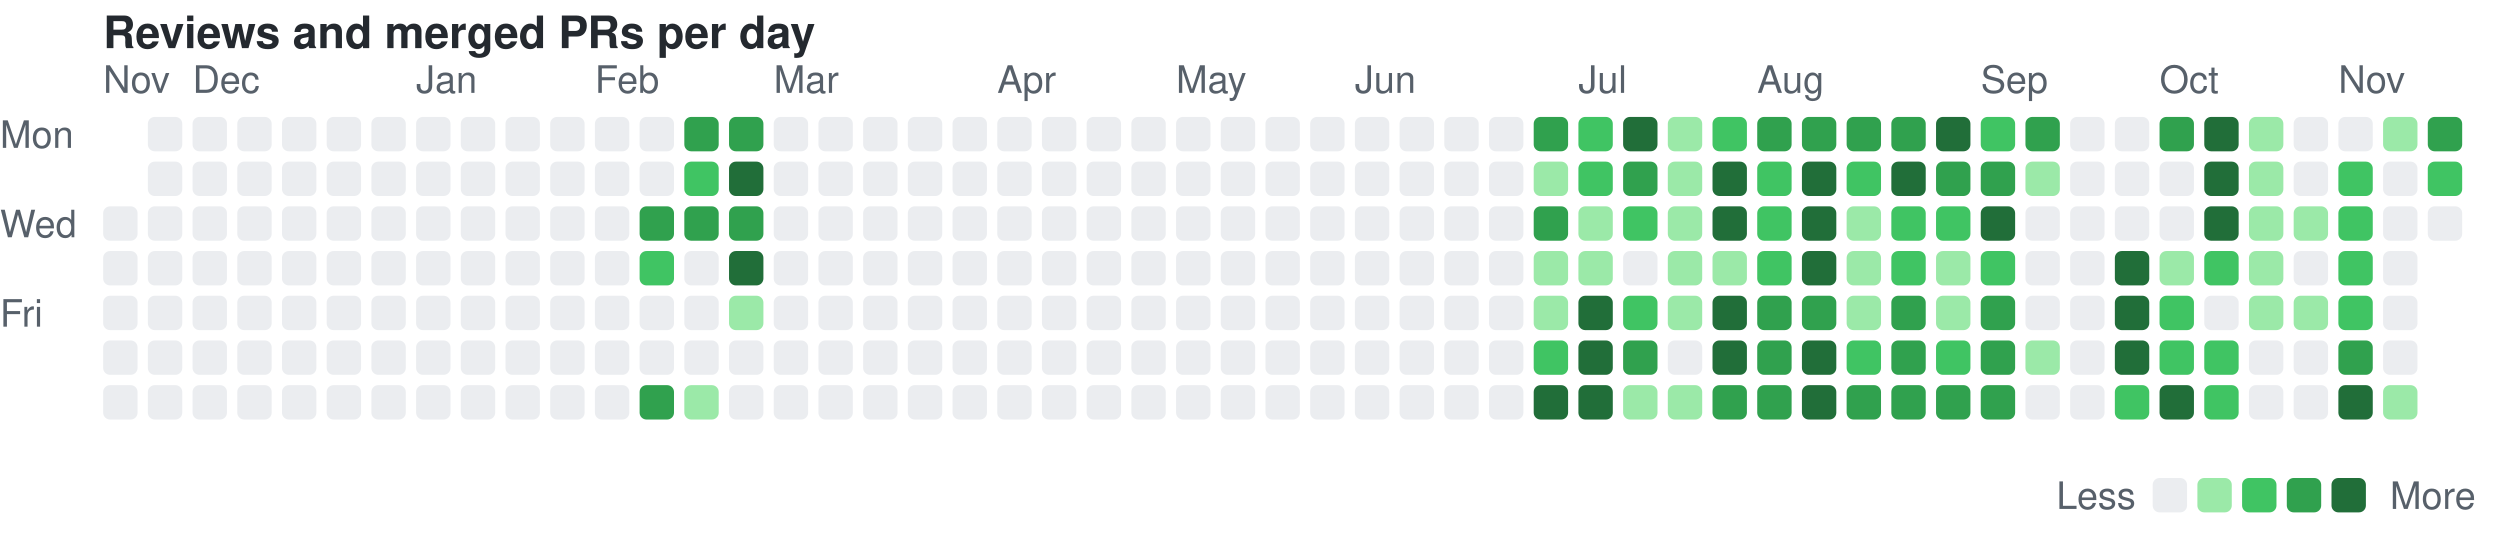
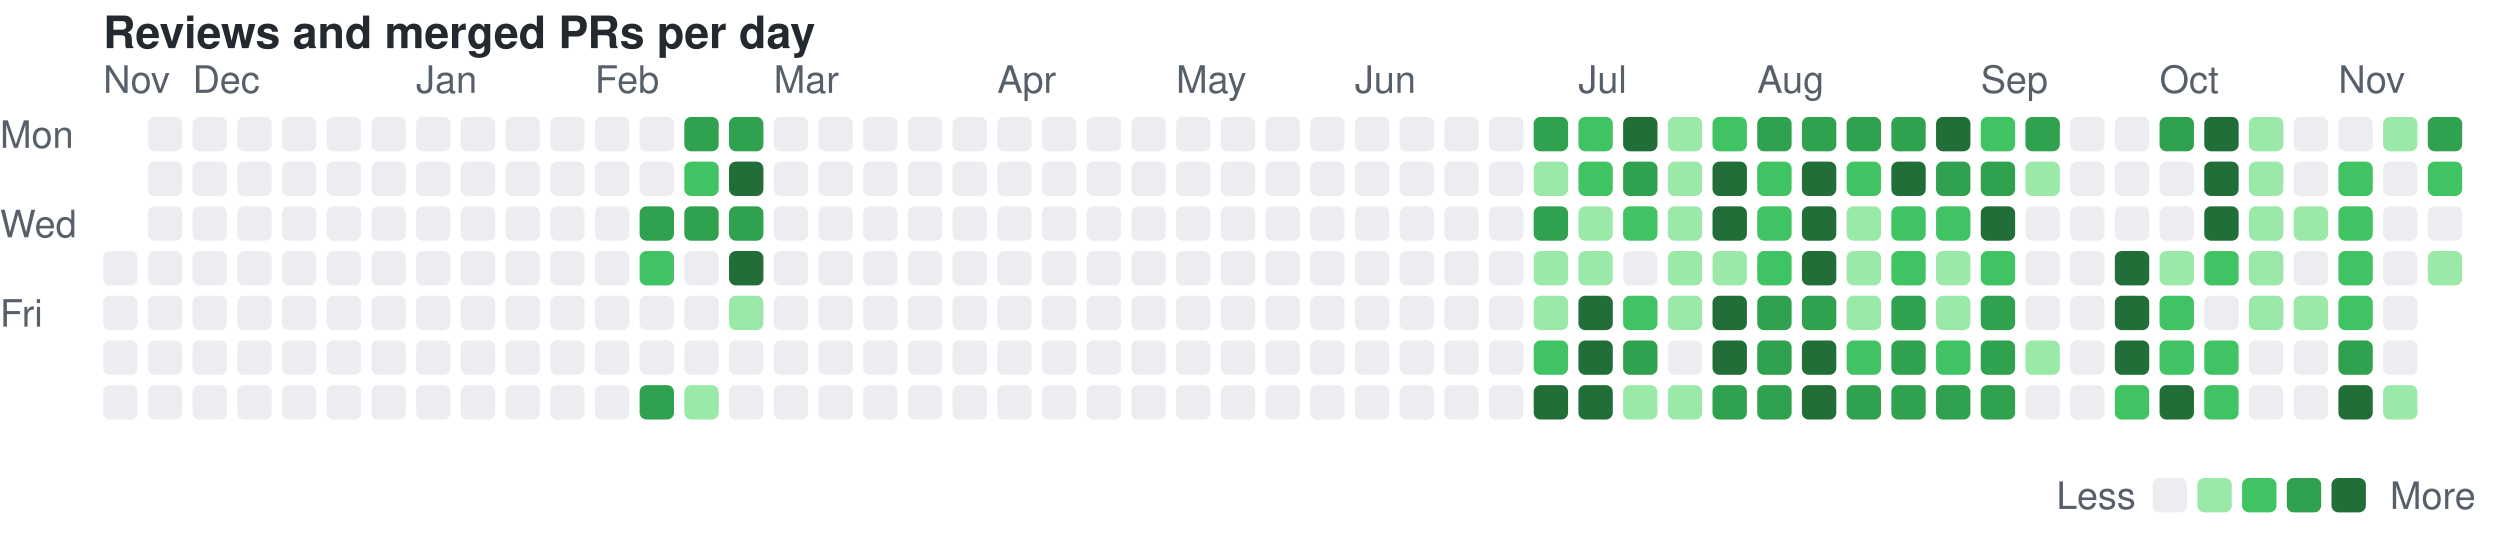
<svg xmlns="http://www.w3.org/2000/svg" width="727" height="158" viewBox="0 0 727 158" role="img" aria-label="Reviews and merged pull requests per day, last 12 months">
  <style>text{font:11px -apple-system,Segoe UI,Helvetica,Arial,sans-serif;fill:#57606a}.t{font-size:13px;font-weight:600;fill:#24292f}.l0{fill:#ebedf0}.l1{fill:#9be9a8}.l2{fill:#40c463}.l3{fill:#30a14e}.l4{fill:#216e39}@media (prefers-color-scheme:dark){text{fill:#8b949e}.t{fill:#e6edf3}.l0{fill:#161b22}.l1{fill:#0e4429}.l2{fill:#006d32}.l3{fill:#26a641}.l4{fill:#39d353}}</style>
  <text class="t" x="30" y="14">Reviews and merged PRs per day</text>
  <text x="30" y="27">Nov</text>
-   <rect class="l0" x="30" y="60" width="10" height="10" rx="2" />
  <rect class="l0" x="30" y="73" width="10" height="10" rx="2" />
  <rect class="l0" x="30" y="86" width="10" height="10" rx="2" />
  <rect class="l0" x="30" y="99" width="10" height="10" rx="2" />
  <rect class="l0" x="30" y="112" width="10" height="10" rx="2" />
  <rect class="l0" x="43" y="34" width="10" height="10" rx="2" />
  <rect class="l0" x="43" y="47" width="10" height="10" rx="2" />
  <rect class="l0" x="43" y="60" width="10" height="10" rx="2" />
  <rect class="l0" x="43" y="73" width="10" height="10" rx="2" />
  <rect class="l0" x="43" y="86" width="10" height="10" rx="2" />
  <rect class="l0" x="43" y="99" width="10" height="10" rx="2" />
  <rect class="l0" x="43" y="112" width="10" height="10" rx="2" />
  <text x="56" y="27">Dec</text>
  <rect class="l0" x="56" y="34" width="10" height="10" rx="2" />
  <rect class="l0" x="56" y="47" width="10" height="10" rx="2" />
  <rect class="l0" x="56" y="60" width="10" height="10" rx="2" />
  <rect class="l0" x="56" y="73" width="10" height="10" rx="2" />
  <rect class="l0" x="56" y="86" width="10" height="10" rx="2" />
  <rect class="l0" x="56" y="99" width="10" height="10" rx="2" />
  <rect class="l0" x="56" y="112" width="10" height="10" rx="2" />
  <rect class="l0" x="69" y="34" width="10" height="10" rx="2" />
  <rect class="l0" x="69" y="47" width="10" height="10" rx="2" />
  <rect class="l0" x="69" y="60" width="10" height="10" rx="2" />
  <rect class="l0" x="69" y="73" width="10" height="10" rx="2" />
  <rect class="l0" x="69" y="86" width="10" height="10" rx="2" />
  <rect class="l0" x="69" y="99" width="10" height="10" rx="2" />
  <rect class="l0" x="69" y="112" width="10" height="10" rx="2" />
  <rect class="l0" x="82" y="34" width="10" height="10" rx="2" />
  <rect class="l0" x="82" y="47" width="10" height="10" rx="2" />
  <rect class="l0" x="82" y="60" width="10" height="10" rx="2" />
  <rect class="l0" x="82" y="73" width="10" height="10" rx="2" />
  <rect class="l0" x="82" y="86" width="10" height="10" rx="2" />
  <rect class="l0" x="82" y="99" width="10" height="10" rx="2" />
  <rect class="l0" x="82" y="112" width="10" height="10" rx="2" />
  <rect class="l0" x="95" y="34" width="10" height="10" rx="2" />
  <rect class="l0" x="95" y="47" width="10" height="10" rx="2" />
  <rect class="l0" x="95" y="60" width="10" height="10" rx="2" />
  <rect class="l0" x="95" y="73" width="10" height="10" rx="2" />
  <rect class="l0" x="95" y="86" width="10" height="10" rx="2" />
  <rect class="l0" x="95" y="99" width="10" height="10" rx="2" />
  <rect class="l0" x="95" y="112" width="10" height="10" rx="2" />
  <rect class="l0" x="108" y="34" width="10" height="10" rx="2" />
  <rect class="l0" x="108" y="47" width="10" height="10" rx="2" />
  <rect class="l0" x="108" y="60" width="10" height="10" rx="2" />
  <rect class="l0" x="108" y="73" width="10" height="10" rx="2" />
  <rect class="l0" x="108" y="86" width="10" height="10" rx="2" />
  <rect class="l0" x="108" y="99" width="10" height="10" rx="2" />
  <rect class="l0" x="108" y="112" width="10" height="10" rx="2" />
  <text x="121" y="27">Jan</text>
  <rect class="l0" x="121" y="34" width="10" height="10" rx="2" />
  <rect class="l0" x="121" y="47" width="10" height="10" rx="2" />
  <rect class="l0" x="121" y="60" width="10" height="10" rx="2" />
  <rect class="l0" x="121" y="73" width="10" height="10" rx="2" />
  <rect class="l0" x="121" y="86" width="10" height="10" rx="2" />
  <rect class="l0" x="121" y="99" width="10" height="10" rx="2" />
  <rect class="l0" x="121" y="112" width="10" height="10" rx="2" />
  <rect class="l0" x="134" y="34" width="10" height="10" rx="2" />
  <rect class="l0" x="134" y="47" width="10" height="10" rx="2" />
  <rect class="l0" x="134" y="60" width="10" height="10" rx="2" />
  <rect class="l0" x="134" y="73" width="10" height="10" rx="2" />
  <rect class="l0" x="134" y="86" width="10" height="10" rx="2" />
  <rect class="l0" x="134" y="99" width="10" height="10" rx="2" />
  <rect class="l0" x="134" y="112" width="10" height="10" rx="2" />
  <rect class="l0" x="147" y="34" width="10" height="10" rx="2" />
  <rect class="l0" x="147" y="47" width="10" height="10" rx="2" />
  <rect class="l0" x="147" y="60" width="10" height="10" rx="2" />
  <rect class="l0" x="147" y="73" width="10" height="10" rx="2" />
  <rect class="l0" x="147" y="86" width="10" height="10" rx="2" />
  <rect class="l0" x="147" y="99" width="10" height="10" rx="2" />
  <rect class="l0" x="147" y="112" width="10" height="10" rx="2" />
  <rect class="l0" x="160" y="34" width="10" height="10" rx="2" />
  <rect class="l0" x="160" y="47" width="10" height="10" rx="2" />
  <rect class="l0" x="160" y="60" width="10" height="10" rx="2" />
  <rect class="l0" x="160" y="73" width="10" height="10" rx="2" />
  <rect class="l0" x="160" y="86" width="10" height="10" rx="2" />
  <rect class="l0" x="160" y="99" width="10" height="10" rx="2" />
  <rect class="l0" x="160" y="112" width="10" height="10" rx="2" />
  <text x="173" y="27">Feb</text>
  <rect class="l0" x="173" y="34" width="10" height="10" rx="2" />
  <rect class="l0" x="173" y="47" width="10" height="10" rx="2" />
  <rect class="l0" x="173" y="60" width="10" height="10" rx="2" />
  <rect class="l0" x="173" y="73" width="10" height="10" rx="2" />
  <rect class="l0" x="173" y="86" width="10" height="10" rx="2" />
  <rect class="l0" x="173" y="99" width="10" height="10" rx="2" />
  <rect class="l0" x="173" y="112" width="10" height="10" rx="2" />
  <rect class="l0" x="186" y="34" width="10" height="10" rx="2" />
  <rect class="l0" x="186" y="47" width="10" height="10" rx="2" />
  <rect class="l3" x="186" y="60" width="10" height="10" rx="2" />
  <rect class="l2" x="186" y="73" width="10" height="10" rx="2" />
  <rect class="l0" x="186" y="86" width="10" height="10" rx="2" />
  <rect class="l0" x="186" y="99" width="10" height="10" rx="2" />
  <rect class="l3" x="186" y="112" width="10" height="10" rx="2" />
  <rect class="l3" x="199" y="34" width="10" height="10" rx="2" />
  <rect class="l2" x="199" y="47" width="10" height="10" rx="2" />
  <rect class="l3" x="199" y="60" width="10" height="10" rx="2" />
  <rect class="l0" x="199" y="73" width="10" height="10" rx="2" />
  <rect class="l0" x="199" y="86" width="10" height="10" rx="2" />
  <rect class="l0" x="199" y="99" width="10" height="10" rx="2" />
  <rect class="l1" x="199" y="112" width="10" height="10" rx="2" />
  <rect class="l3" x="212" y="34" width="10" height="10" rx="2" />
  <rect class="l4" x="212" y="47" width="10" height="10" rx="2" />
  <rect class="l3" x="212" y="60" width="10" height="10" rx="2" />
  <rect class="l4" x="212" y="73" width="10" height="10" rx="2" />
  <rect class="l1" x="212" y="86" width="10" height="10" rx="2" />
  <rect class="l0" x="212" y="99" width="10" height="10" rx="2" />
  <rect class="l0" x="212" y="112" width="10" height="10" rx="2" />
  <text x="225" y="27">Mar</text>
  <rect class="l0" x="225" y="34" width="10" height="10" rx="2" />
  <rect class="l0" x="225" y="47" width="10" height="10" rx="2" />
  <rect class="l0" x="225" y="60" width="10" height="10" rx="2" />
  <rect class="l0" x="225" y="73" width="10" height="10" rx="2" />
  <rect class="l0" x="225" y="86" width="10" height="10" rx="2" />
  <rect class="l0" x="225" y="99" width="10" height="10" rx="2" />
  <rect class="l0" x="225" y="112" width="10" height="10" rx="2" />
  <rect class="l0" x="238" y="34" width="10" height="10" rx="2" />
  <rect class="l0" x="238" y="47" width="10" height="10" rx="2" />
  <rect class="l0" x="238" y="60" width="10" height="10" rx="2" />
  <rect class="l0" x="238" y="73" width="10" height="10" rx="2" />
  <rect class="l0" x="238" y="86" width="10" height="10" rx="2" />
  <rect class="l0" x="238" y="99" width="10" height="10" rx="2" />
  <rect class="l0" x="238" y="112" width="10" height="10" rx="2" />
  <rect class="l0" x="251" y="34" width="10" height="10" rx="2" />
  <rect class="l0" x="251" y="47" width="10" height="10" rx="2" />
  <rect class="l0" x="251" y="60" width="10" height="10" rx="2" />
  <rect class="l0" x="251" y="73" width="10" height="10" rx="2" />
  <rect class="l0" x="251" y="86" width="10" height="10" rx="2" />
  <rect class="l0" x="251" y="99" width="10" height="10" rx="2" />
  <rect class="l0" x="251" y="112" width="10" height="10" rx="2" />
  <rect class="l0" x="264" y="34" width="10" height="10" rx="2" />
  <rect class="l0" x="264" y="47" width="10" height="10" rx="2" />
  <rect class="l0" x="264" y="60" width="10" height="10" rx="2" />
  <rect class="l0" x="264" y="73" width="10" height="10" rx="2" />
  <rect class="l0" x="264" y="86" width="10" height="10" rx="2" />
  <rect class="l0" x="264" y="99" width="10" height="10" rx="2" />
  <rect class="l0" x="264" y="112" width="10" height="10" rx="2" />
  <rect class="l0" x="277" y="34" width="10" height="10" rx="2" />
  <rect class="l0" x="277" y="47" width="10" height="10" rx="2" />
  <rect class="l0" x="277" y="60" width="10" height="10" rx="2" />
  <rect class="l0" x="277" y="73" width="10" height="10" rx="2" />
  <rect class="l0" x="277" y="86" width="10" height="10" rx="2" />
  <rect class="l0" x="277" y="99" width="10" height="10" rx="2" />
  <rect class="l0" x="277" y="112" width="10" height="10" rx="2" />
  <text x="290" y="27">Apr</text>
  <rect class="l0" x="290" y="34" width="10" height="10" rx="2" />
  <rect class="l0" x="290" y="47" width="10" height="10" rx="2" />
  <rect class="l0" x="290" y="60" width="10" height="10" rx="2" />
  <rect class="l0" x="290" y="73" width="10" height="10" rx="2" />
  <rect class="l0" x="290" y="86" width="10" height="10" rx="2" />
  <rect class="l0" x="290" y="99" width="10" height="10" rx="2" />
  <rect class="l0" x="290" y="112" width="10" height="10" rx="2" />
  <rect class="l0" x="303" y="34" width="10" height="10" rx="2" />
  <rect class="l0" x="303" y="47" width="10" height="10" rx="2" />
  <rect class="l0" x="303" y="60" width="10" height="10" rx="2" />
  <rect class="l0" x="303" y="73" width="10" height="10" rx="2" />
  <rect class="l0" x="303" y="86" width="10" height="10" rx="2" />
  <rect class="l0" x="303" y="99" width="10" height="10" rx="2" />
  <rect class="l0" x="303" y="112" width="10" height="10" rx="2" />
  <rect class="l0" x="316" y="34" width="10" height="10" rx="2" />
  <rect class="l0" x="316" y="47" width="10" height="10" rx="2" />
  <rect class="l0" x="316" y="60" width="10" height="10" rx="2" />
  <rect class="l0" x="316" y="73" width="10" height="10" rx="2" />
  <rect class="l0" x="316" y="86" width="10" height="10" rx="2" />
  <rect class="l0" x="316" y="99" width="10" height="10" rx="2" />
  <rect class="l0" x="316" y="112" width="10" height="10" rx="2" />
  <rect class="l0" x="329" y="34" width="10" height="10" rx="2" />
  <rect class="l0" x="329" y="47" width="10" height="10" rx="2" />
  <rect class="l0" x="329" y="60" width="10" height="10" rx="2" />
  <rect class="l0" x="329" y="73" width="10" height="10" rx="2" />
  <rect class="l0" x="329" y="86" width="10" height="10" rx="2" />
  <rect class="l0" x="329" y="99" width="10" height="10" rx="2" />
  <rect class="l0" x="329" y="112" width="10" height="10" rx="2" />
  <text x="342" y="27">May</text>
  <rect class="l0" x="342" y="34" width="10" height="10" rx="2" />
  <rect class="l0" x="342" y="47" width="10" height="10" rx="2" />
  <rect class="l0" x="342" y="60" width="10" height="10" rx="2" />
  <rect class="l0" x="342" y="73" width="10" height="10" rx="2" />
  <rect class="l0" x="342" y="86" width="10" height="10" rx="2" />
  <rect class="l0" x="342" y="99" width="10" height="10" rx="2" />
  <rect class="l0" x="342" y="112" width="10" height="10" rx="2" />
  <rect class="l0" x="355" y="34" width="10" height="10" rx="2" />
  <rect class="l0" x="355" y="47" width="10" height="10" rx="2" />
  <rect class="l0" x="355" y="60" width="10" height="10" rx="2" />
  <rect class="l0" x="355" y="73" width="10" height="10" rx="2" />
  <rect class="l0" x="355" y="86" width="10" height="10" rx="2" />
  <rect class="l0" x="355" y="99" width="10" height="10" rx="2" />
  <rect class="l0" x="355" y="112" width="10" height="10" rx="2" />
  <rect class="l0" x="368" y="34" width="10" height="10" rx="2" />
  <rect class="l0" x="368" y="47" width="10" height="10" rx="2" />
  <rect class="l0" x="368" y="60" width="10" height="10" rx="2" />
  <rect class="l0" x="368" y="73" width="10" height="10" rx="2" />
  <rect class="l0" x="368" y="86" width="10" height="10" rx="2" />
  <rect class="l0" x="368" y="99" width="10" height="10" rx="2" />
  <rect class="l0" x="368" y="112" width="10" height="10" rx="2" />
  <rect class="l0" x="381" y="34" width="10" height="10" rx="2" />
  <rect class="l0" x="381" y="47" width="10" height="10" rx="2" />
  <rect class="l0" x="381" y="60" width="10" height="10" rx="2" />
  <rect class="l0" x="381" y="73" width="10" height="10" rx="2" />
  <rect class="l0" x="381" y="86" width="10" height="10" rx="2" />
  <rect class="l0" x="381" y="99" width="10" height="10" rx="2" />
  <rect class="l0" x="381" y="112" width="10" height="10" rx="2" />
  <text x="394" y="27">Jun</text>
  <rect class="l0" x="394" y="34" width="10" height="10" rx="2" />
  <rect class="l0" x="394" y="47" width="10" height="10" rx="2" />
  <rect class="l0" x="394" y="60" width="10" height="10" rx="2" />
  <rect class="l0" x="394" y="73" width="10" height="10" rx="2" />
  <rect class="l0" x="394" y="86" width="10" height="10" rx="2" />
  <rect class="l0" x="394" y="99" width="10" height="10" rx="2" />
  <rect class="l0" x="394" y="112" width="10" height="10" rx="2" />
  <rect class="l0" x="407" y="34" width="10" height="10" rx="2" />
  <rect class="l0" x="407" y="47" width="10" height="10" rx="2" />
  <rect class="l0" x="407" y="60" width="10" height="10" rx="2" />
  <rect class="l0" x="407" y="73" width="10" height="10" rx="2" />
  <rect class="l0" x="407" y="86" width="10" height="10" rx="2" />
  <rect class="l0" x="407" y="99" width="10" height="10" rx="2" />
  <rect class="l0" x="407" y="112" width="10" height="10" rx="2" />
  <rect class="l0" x="420" y="34" width="10" height="10" rx="2" />
  <rect class="l0" x="420" y="47" width="10" height="10" rx="2" />
  <rect class="l0" x="420" y="60" width="10" height="10" rx="2" />
  <rect class="l0" x="420" y="73" width="10" height="10" rx="2" />
  <rect class="l0" x="420" y="86" width="10" height="10" rx="2" />
  <rect class="l0" x="420" y="99" width="10" height="10" rx="2" />
  <rect class="l0" x="420" y="112" width="10" height="10" rx="2" />
  <rect class="l0" x="433" y="34" width="10" height="10" rx="2" />
  <rect class="l0" x="433" y="47" width="10" height="10" rx="2" />
  <rect class="l0" x="433" y="60" width="10" height="10" rx="2" />
  <rect class="l0" x="433" y="73" width="10" height="10" rx="2" />
  <rect class="l0" x="433" y="86" width="10" height="10" rx="2" />
  <rect class="l0" x="433" y="99" width="10" height="10" rx="2" />
  <rect class="l0" x="433" y="112" width="10" height="10" rx="2" />
  <rect class="l3" x="446" y="34" width="10" height="10" rx="2" />
  <rect class="l1" x="446" y="47" width="10" height="10" rx="2" />
  <rect class="l3" x="446" y="60" width="10" height="10" rx="2" />
  <rect class="l1" x="446" y="73" width="10" height="10" rx="2" />
  <rect class="l1" x="446" y="86" width="10" height="10" rx="2" />
  <rect class="l2" x="446" y="99" width="10" height="10" rx="2" />
  <rect class="l4" x="446" y="112" width="10" height="10" rx="2" />
  <text x="459" y="27">Jul</text>
  <rect class="l2" x="459" y="34" width="10" height="10" rx="2" />
  <rect class="l2" x="459" y="47" width="10" height="10" rx="2" />
  <rect class="l1" x="459" y="60" width="10" height="10" rx="2" />
  <rect class="l1" x="459" y="73" width="10" height="10" rx="2" />
  <rect class="l4" x="459" y="86" width="10" height="10" rx="2" />
  <rect class="l4" x="459" y="99" width="10" height="10" rx="2" />
  <rect class="l4" x="459" y="112" width="10" height="10" rx="2" />
  <rect class="l4" x="472" y="34" width="10" height="10" rx="2" />
  <rect class="l3" x="472" y="47" width="10" height="10" rx="2" />
  <rect class="l2" x="472" y="60" width="10" height="10" rx="2" />
  <rect class="l0" x="472" y="73" width="10" height="10" rx="2" />
  <rect class="l2" x="472" y="86" width="10" height="10" rx="2" />
  <rect class="l3" x="472" y="99" width="10" height="10" rx="2" />
  <rect class="l1" x="472" y="112" width="10" height="10" rx="2" />
  <rect class="l1" x="485" y="34" width="10" height="10" rx="2" />
  <rect class="l1" x="485" y="47" width="10" height="10" rx="2" />
  <rect class="l1" x="485" y="60" width="10" height="10" rx="2" />
  <rect class="l1" x="485" y="73" width="10" height="10" rx="2" />
  <rect class="l1" x="485" y="86" width="10" height="10" rx="2" />
  <rect class="l0" x="485" y="99" width="10" height="10" rx="2" />
  <rect class="l1" x="485" y="112" width="10" height="10" rx="2" />
  <rect class="l2" x="498" y="34" width="10" height="10" rx="2" />
  <rect class="l4" x="498" y="47" width="10" height="10" rx="2" />
  <rect class="l4" x="498" y="60" width="10" height="10" rx="2" />
  <rect class="l1" x="498" y="73" width="10" height="10" rx="2" />
  <rect class="l4" x="498" y="86" width="10" height="10" rx="2" />
  <rect class="l4" x="498" y="99" width="10" height="10" rx="2" />
  <rect class="l3" x="498" y="112" width="10" height="10" rx="2" />
  <text x="511" y="27">Aug</text>
  <rect class="l3" x="511" y="34" width="10" height="10" rx="2" />
  <rect class="l2" x="511" y="47" width="10" height="10" rx="2" />
  <rect class="l2" x="511" y="60" width="10" height="10" rx="2" />
  <rect class="l2" x="511" y="73" width="10" height="10" rx="2" />
  <rect class="l3" x="511" y="86" width="10" height="10" rx="2" />
  <rect class="l3" x="511" y="99" width="10" height="10" rx="2" />
  <rect class="l3" x="511" y="112" width="10" height="10" rx="2" />
  <rect class="l3" x="524" y="34" width="10" height="10" rx="2" />
  <rect class="l4" x="524" y="47" width="10" height="10" rx="2" />
  <rect class="l4" x="524" y="60" width="10" height="10" rx="2" />
  <rect class="l4" x="524" y="73" width="10" height="10" rx="2" />
  <rect class="l3" x="524" y="86" width="10" height="10" rx="2" />
  <rect class="l4" x="524" y="99" width="10" height="10" rx="2" />
  <rect class="l4" x="524" y="112" width="10" height="10" rx="2" />
  <rect class="l3" x="537" y="34" width="10" height="10" rx="2" />
  <rect class="l2" x="537" y="47" width="10" height="10" rx="2" />
  <rect class="l1" x="537" y="60" width="10" height="10" rx="2" />
  <rect class="l1" x="537" y="73" width="10" height="10" rx="2" />
  <rect class="l1" x="537" y="86" width="10" height="10" rx="2" />
  <rect class="l2" x="537" y="99" width="10" height="10" rx="2" />
  <rect class="l3" x="537" y="112" width="10" height="10" rx="2" />
  <rect class="l3" x="550" y="34" width="10" height="10" rx="2" />
  <rect class="l4" x="550" y="47" width="10" height="10" rx="2" />
  <rect class="l2" x="550" y="60" width="10" height="10" rx="2" />
  <rect class="l2" x="550" y="73" width="10" height="10" rx="2" />
  <rect class="l3" x="550" y="86" width="10" height="10" rx="2" />
  <rect class="l3" x="550" y="99" width="10" height="10" rx="2" />
  <rect class="l3" x="550" y="112" width="10" height="10" rx="2" />
  <rect class="l4" x="563" y="34" width="10" height="10" rx="2" />
  <rect class="l3" x="563" y="47" width="10" height="10" rx="2" />
  <rect class="l2" x="563" y="60" width="10" height="10" rx="2" />
  <rect class="l1" x="563" y="73" width="10" height="10" rx="2" />
  <rect class="l1" x="563" y="86" width="10" height="10" rx="2" />
  <rect class="l2" x="563" y="99" width="10" height="10" rx="2" />
  <rect class="l3" x="563" y="112" width="10" height="10" rx="2" />
  <text x="576" y="27">Sep</text>
  <rect class="l2" x="576" y="34" width="10" height="10" rx="2" />
  <rect class="l3" x="576" y="47" width="10" height="10" rx="2" />
  <rect class="l4" x="576" y="60" width="10" height="10" rx="2" />
  <rect class="l2" x="576" y="73" width="10" height="10" rx="2" />
  <rect class="l3" x="576" y="86" width="10" height="10" rx="2" />
  <rect class="l3" x="576" y="99" width="10" height="10" rx="2" />
  <rect class="l3" x="576" y="112" width="10" height="10" rx="2" />
  <rect class="l3" x="589" y="34" width="10" height="10" rx="2" />
  <rect class="l1" x="589" y="47" width="10" height="10" rx="2" />
  <rect class="l0" x="589" y="60" width="10" height="10" rx="2" />
  <rect class="l0" x="589" y="73" width="10" height="10" rx="2" />
  <rect class="l0" x="589" y="86" width="10" height="10" rx="2" />
  <rect class="l1" x="589" y="99" width="10" height="10" rx="2" />
  <rect class="l0" x="589" y="112" width="10" height="10" rx="2" />
  <rect class="l0" x="602" y="34" width="10" height="10" rx="2" />
  <rect class="l0" x="602" y="47" width="10" height="10" rx="2" />
  <rect class="l0" x="602" y="60" width="10" height="10" rx="2" />
  <rect class="l0" x="602" y="73" width="10" height="10" rx="2" />
  <rect class="l0" x="602" y="86" width="10" height="10" rx="2" />
  <rect class="l0" x="602" y="99" width="10" height="10" rx="2" />
  <rect class="l0" x="602" y="112" width="10" height="10" rx="2" />
  <rect class="l0" x="615" y="34" width="10" height="10" rx="2" />
  <rect class="l0" x="615" y="47" width="10" height="10" rx="2" />
  <rect class="l0" x="615" y="60" width="10" height="10" rx="2" />
  <rect class="l4" x="615" y="73" width="10" height="10" rx="2" />
  <rect class="l4" x="615" y="86" width="10" height="10" rx="2" />
  <rect class="l4" x="615" y="99" width="10" height="10" rx="2" />
  <rect class="l2" x="615" y="112" width="10" height="10" rx="2" />
  <text x="628" y="27">Oct</text>
  <rect class="l3" x="628" y="34" width="10" height="10" rx="2" />
  <rect class="l0" x="628" y="47" width="10" height="10" rx="2" />
  <rect class="l0" x="628" y="60" width="10" height="10" rx="2" />
  <rect class="l1" x="628" y="73" width="10" height="10" rx="2" />
  <rect class="l2" x="628" y="86" width="10" height="10" rx="2" />
  <rect class="l2" x="628" y="99" width="10" height="10" rx="2" />
  <rect class="l4" x="628" y="112" width="10" height="10" rx="2" />
  <rect class="l4" x="641" y="34" width="10" height="10" rx="2" />
  <rect class="l4" x="641" y="47" width="10" height="10" rx="2" />
  <rect class="l4" x="641" y="60" width="10" height="10" rx="2" />
  <rect class="l2" x="641" y="73" width="10" height="10" rx="2" />
  <rect class="l0" x="641" y="86" width="10" height="10" rx="2" />
  <rect class="l2" x="641" y="99" width="10" height="10" rx="2" />
  <rect class="l2" x="641" y="112" width="10" height="10" rx="2" />
  <rect class="l1" x="654" y="34" width="10" height="10" rx="2" />
  <rect class="l1" x="654" y="47" width="10" height="10" rx="2" />
  <rect class="l1" x="654" y="60" width="10" height="10" rx="2" />
  <rect class="l1" x="654" y="73" width="10" height="10" rx="2" />
  <rect class="l1" x="654" y="86" width="10" height="10" rx="2" />
  <rect class="l0" x="654" y="99" width="10" height="10" rx="2" />
  <rect class="l0" x="654" y="112" width="10" height="10" rx="2" />
  <rect class="l0" x="667" y="34" width="10" height="10" rx="2" />
  <rect class="l0" x="667" y="47" width="10" height="10" rx="2" />
  <rect class="l1" x="667" y="60" width="10" height="10" rx="2" />
  <rect class="l0" x="667" y="73" width="10" height="10" rx="2" />
  <rect class="l1" x="667" y="86" width="10" height="10" rx="2" />
  <rect class="l0" x="667" y="99" width="10" height="10" rx="2" />
  <rect class="l0" x="667" y="112" width="10" height="10" rx="2" />
  <text x="680" y="27">Nov</text>
  <rect class="l0" x="680" y="34" width="10" height="10" rx="2" />
  <rect class="l2" x="680" y="47" width="10" height="10" rx="2" />
  <rect class="l2" x="680" y="60" width="10" height="10" rx="2" />
  <rect class="l2" x="680" y="73" width="10" height="10" rx="2" />
  <rect class="l2" x="680" y="86" width="10" height="10" rx="2" />
  <rect class="l3" x="680" y="99" width="10" height="10" rx="2" />
  <rect class="l4" x="680" y="112" width="10" height="10" rx="2" />
  <rect class="l1" x="693" y="34" width="10" height="10" rx="2" />
  <rect class="l0" x="693" y="47" width="10" height="10" rx="2" />
  <rect class="l0" x="693" y="60" width="10" height="10" rx="2" />
  <rect class="l0" x="693" y="73" width="10" height="10" rx="2" />
  <rect class="l0" x="693" y="86" width="10" height="10" rx="2" />
  <rect class="l0" x="693" y="99" width="10" height="10" rx="2" />
  <rect class="l1" x="693" y="112" width="10" height="10" rx="2" />
  <rect class="l3" x="706" y="34" width="10" height="10" rx="2" />
  <rect class="l2" x="706" y="47" width="10" height="10" rx="2" />
  <rect class="l0" x="706" y="60" width="10" height="10" rx="2" />
+   <rect class="l1" x="706" y="73" width="10" height="10" rx="2" />
  <text x="0" y="43">Mon</text>
  <text x="0" y="69">Wed</text>
  <text x="0" y="95">Fri</text>
  <text x="598" y="148">Less</text>
  <rect class="l0" x="626" y="139" width="10" height="10" rx="2" />
  <rect class="l1" x="639" y="139" width="10" height="10" rx="2" />
  <rect class="l2" x="652" y="139" width="10" height="10" rx="2" />
  <rect class="l3" x="665" y="139" width="10" height="10" rx="2" />
  <rect class="l4" x="678" y="139" width="10" height="10" rx="2" />
  <text x="695" y="148">More</text>
</svg>
